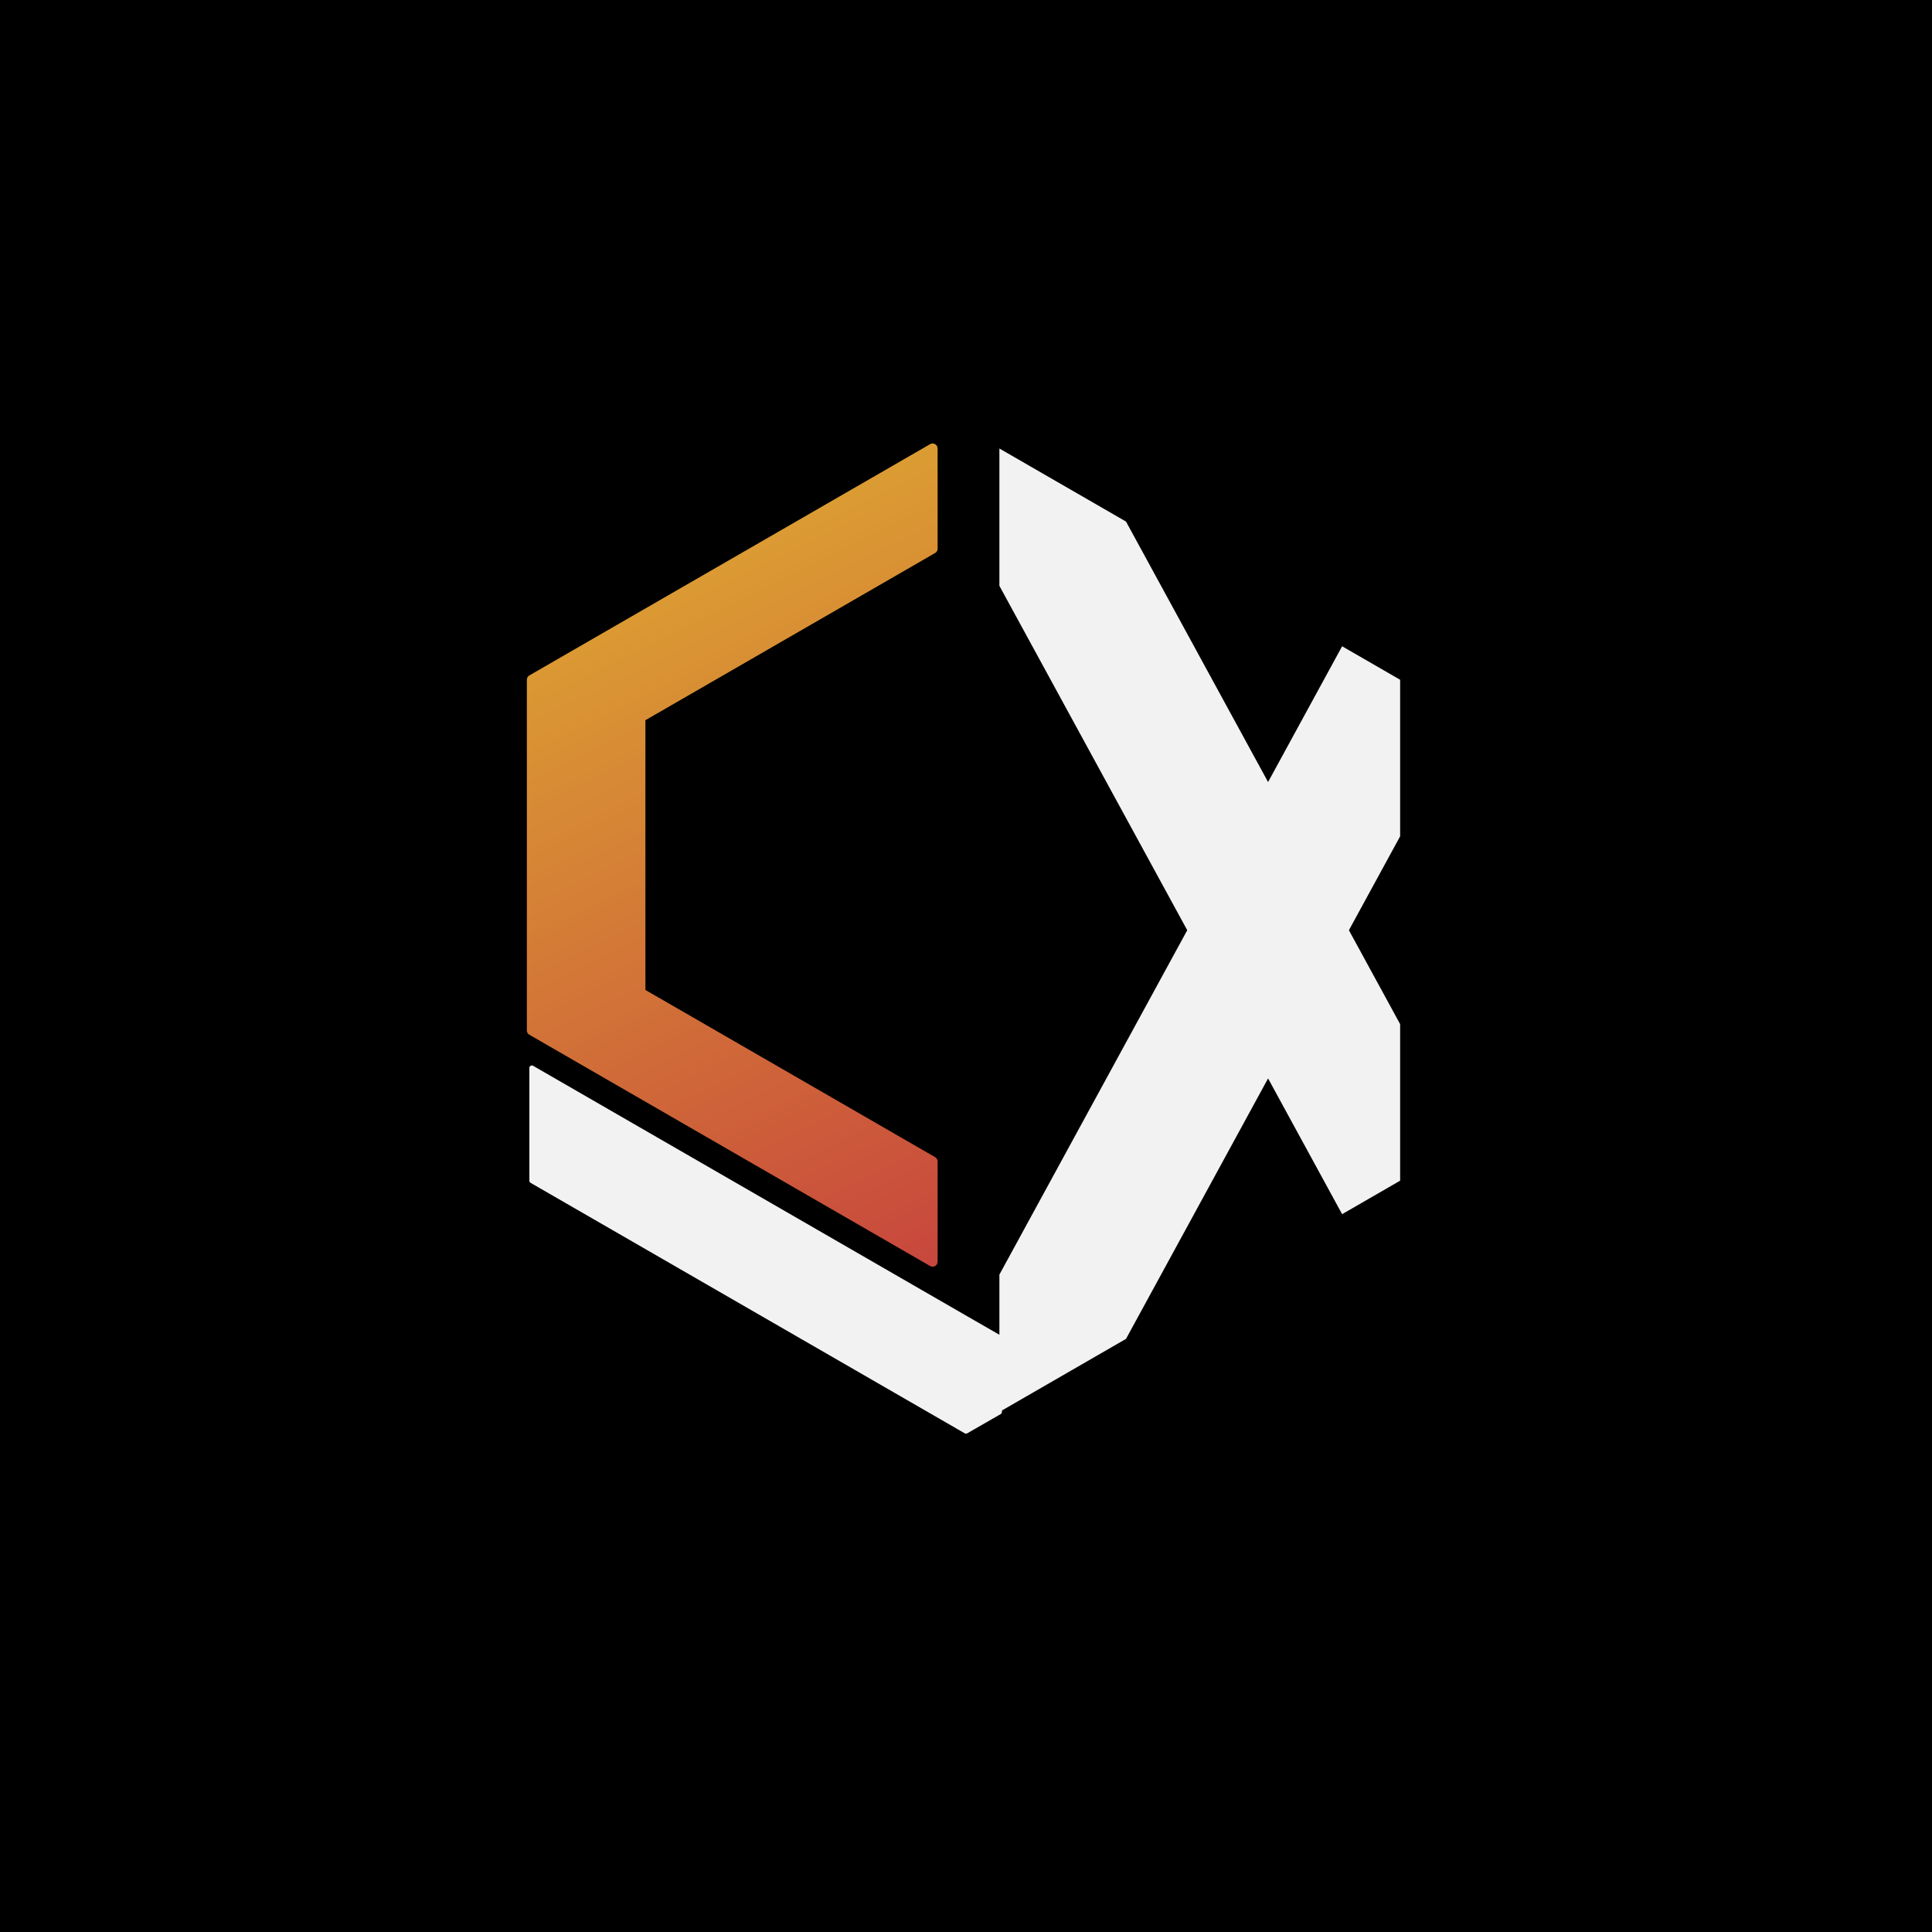
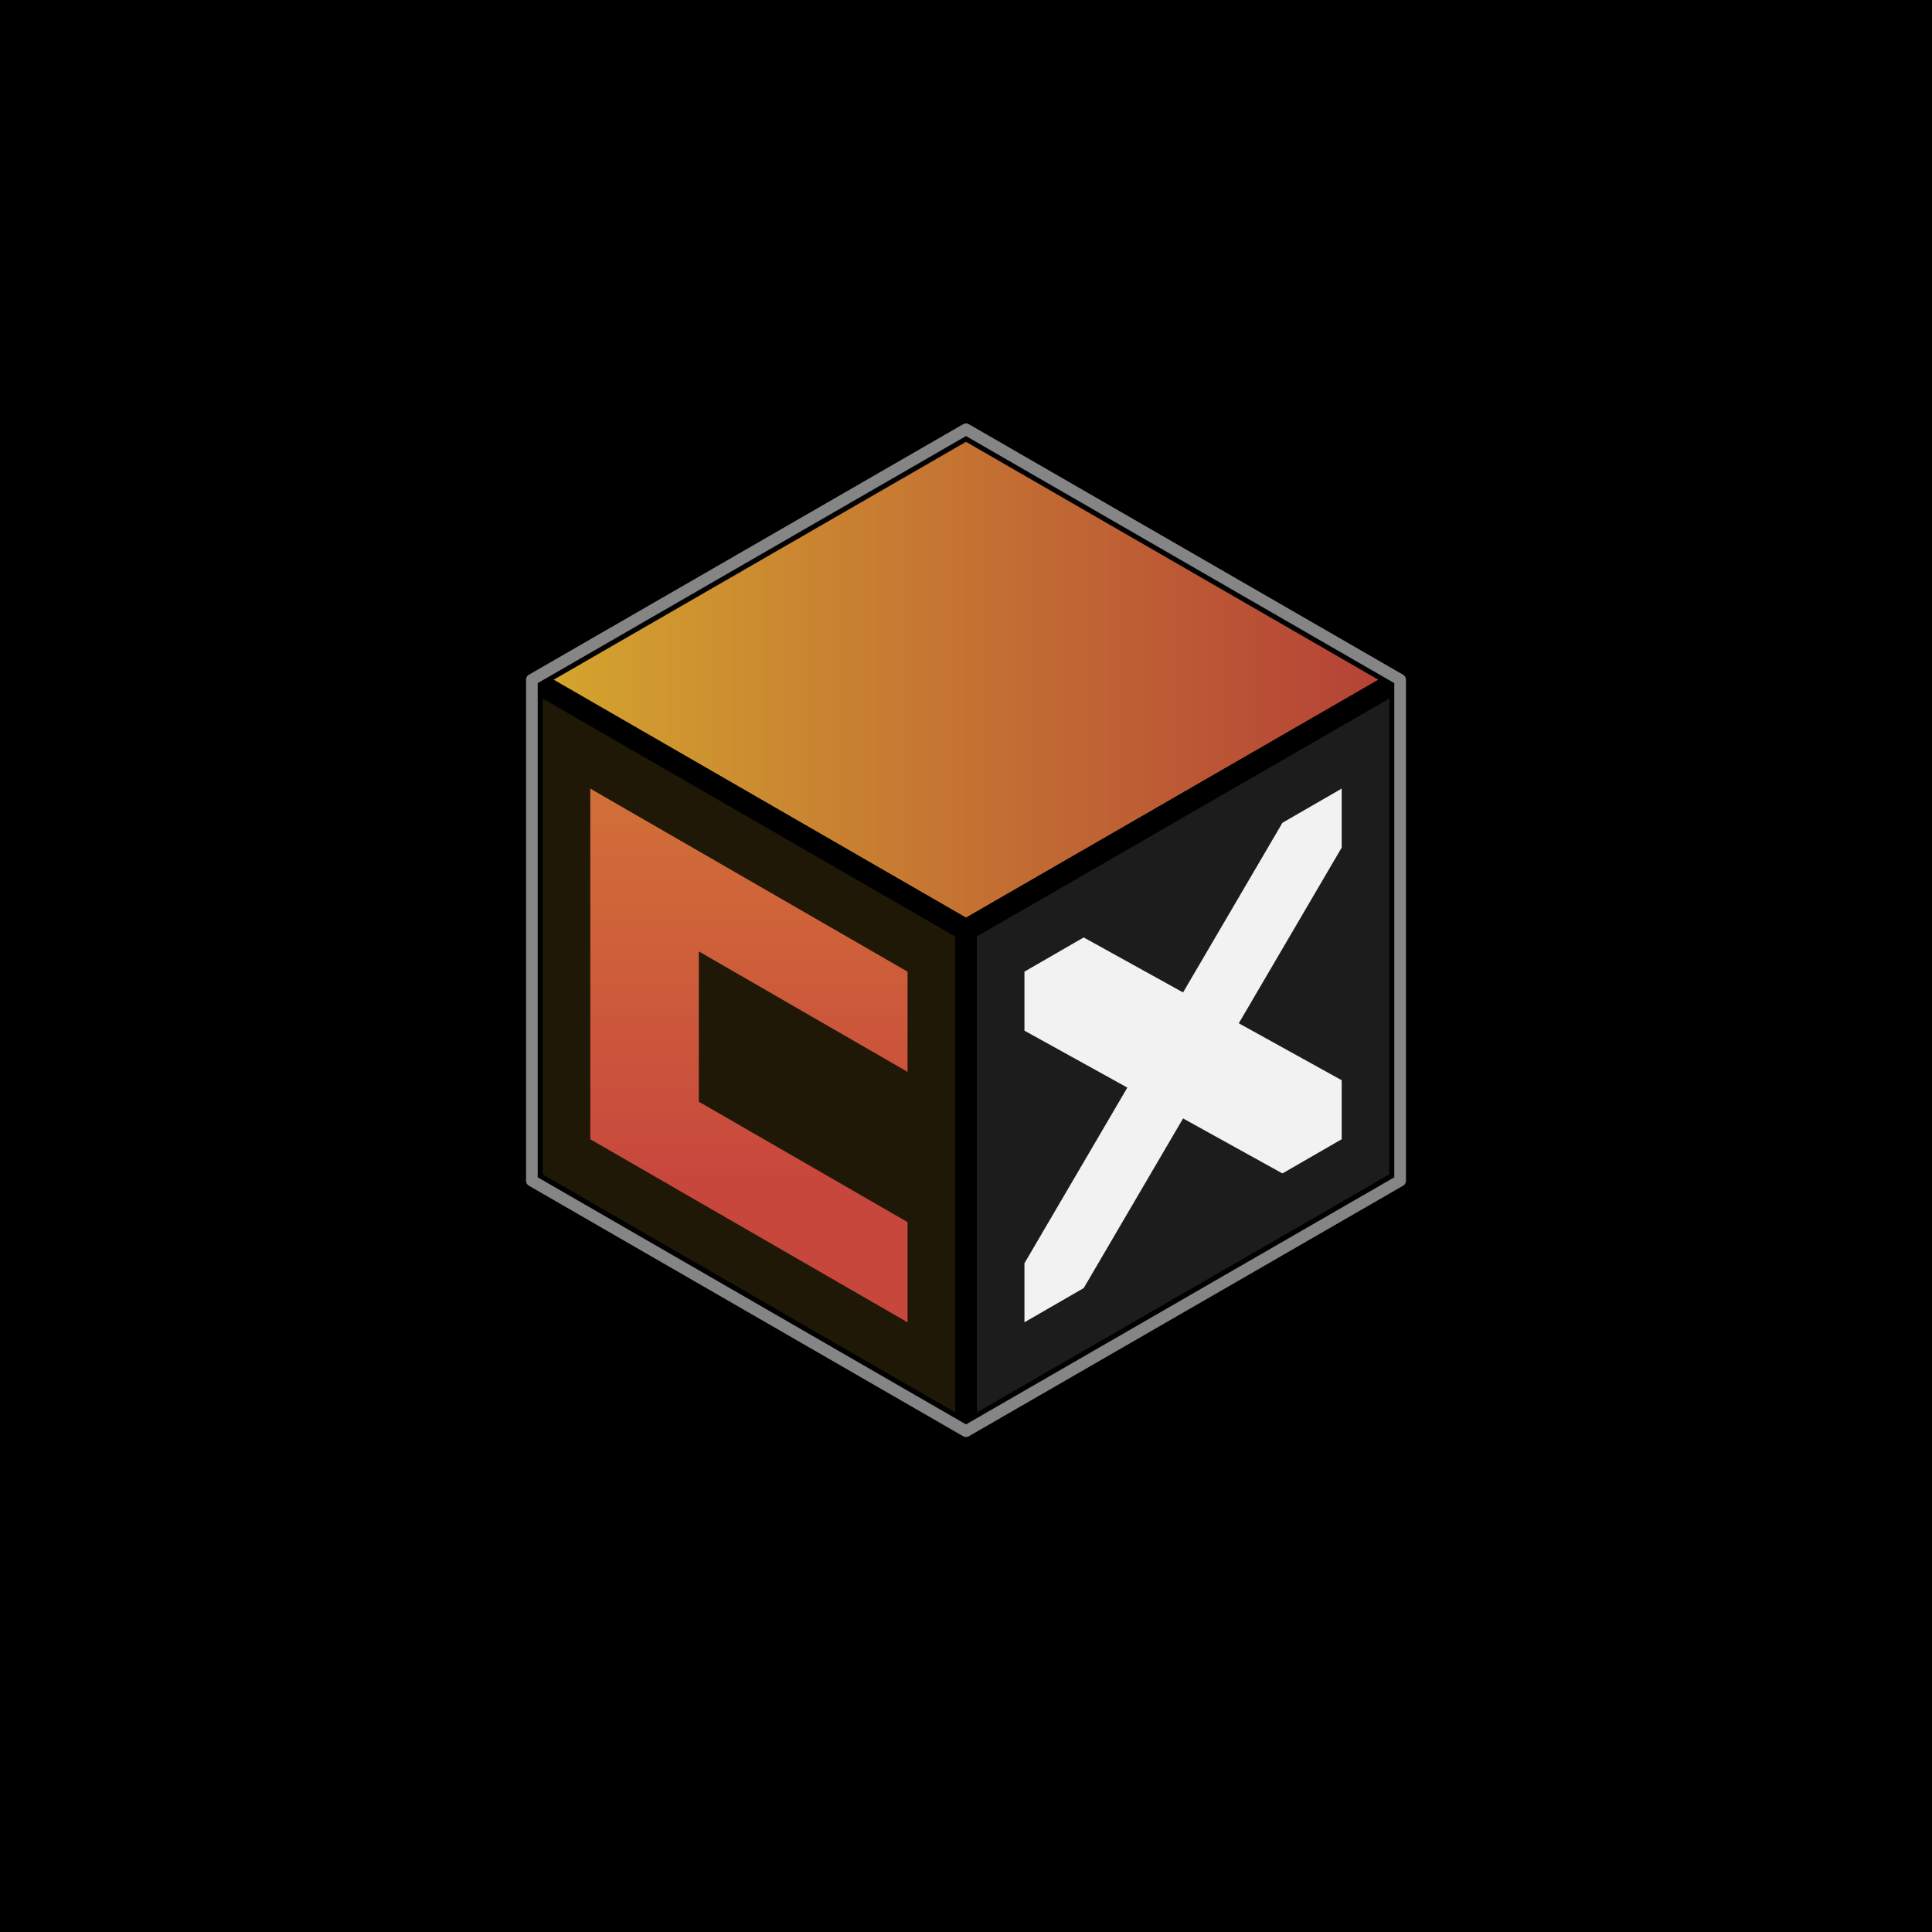
<svg xmlns="http://www.w3.org/2000/svg" viewBox="0 0 1080 1080">
  <rect width="1080" height="1080" fill="#000" />
  <g transform="translate(540.0 520.0) scale(4.667)">
    <defs>
-       <linearGradient id="cgc" gradientUnits="userSpaceOnUse" x1="-52" y1="-58" x2="-4" y2="40">
+       <linearGradient id="cgc" gradientUnits="userSpaceOnUse" x1="-52" y1="-30" x2="0" y2="60">
        <stop offset="0" stop-color="#E0B030" />
        <stop offset="1" stop-color="#C8473D" />
      </linearGradient>
-       <clipPath id="rcl">
-         <polygon points="4,-57.7 52,-30 52,30 4,57.7" />
+       <linearGradient id="tgc" gradientUnits="userSpaceOnUse" x1="-52" y1="-30" x2="52" y2="-30">
+         <stop offset="0" stop-color="#E0B030" stop-opacity=".95" />
+         <stop offset="1" stop-color="#C8473D" stop-opacity=".9" />
+       </linearGradient>
+       <clipPath id="xcl">
+         <rect x="7" y="9" width="38" height="42" />
      </clipPath>
    </defs>
-     <polygon points="-52,-30 -4,-57.7 -4,-45.7 -39,-25.5 -39,7.5 -4,27.7 -4,39.7 -52,12" fill="url(#cgc)" stroke="url(#cgc)" stroke-width="1.2" stroke-linejoin="round" />
-     <g clip-path="url(#rcl)" stroke="#f2f2f2" stroke-width="17">
-       <line x1="-2" y1="-70" x2="58" y2="40" />
-       <line x1="58" y1="-40" x2="-2" y2="70" />
+     <g stroke="#000" stroke-width="2.6" stroke-linejoin="round">
+       <polygon points="0,-60 52,-30 0,0 -52,-30" fill="url(#tgc)" />
+       <polygon points="-52,-30 0,0 0,60 -52,30" fill="#E0B030" fill-opacity=".14" />
+       <polygon points="0,0 52,-30 52,30 0,60" fill="#fff" fill-opacity=".11" />
    </g>
-     <polygon points="-52,16.5 0,46.5 4,48.8 4,57.7 0,60 -52,30" fill="#f2f2f2" stroke="#f2f2f2" stroke-width=".6" stroke-linejoin="round" />
+     <polygon points="0,-60 52,-30 52,30 0,60 -52,30 -52,-30" fill="none" stroke="#f2f2f2" stroke-opacity=".55" stroke-width="1.4" stroke-linejoin="round" />
+     <g transform="matrix(1 .577 0 1 -52 -30)">
+       <polygon points="7,9 45,9 45,21 20,21 20,39 45,39 45,51 7,51" fill="url(#cgc)" />
+     </g>
+     <g transform="matrix(1 -.577 0 1 0 0)">
+       <g clip-path="url(#xcl)" stroke="#f2f2f2" stroke-width="10">
+         <line x1="3" y1="4" x2="49" y2="56" />
+         <line x1="49" y1="4" x2="3" y2="56" />
+       </g>
+     </g>
  </g>
</svg>
